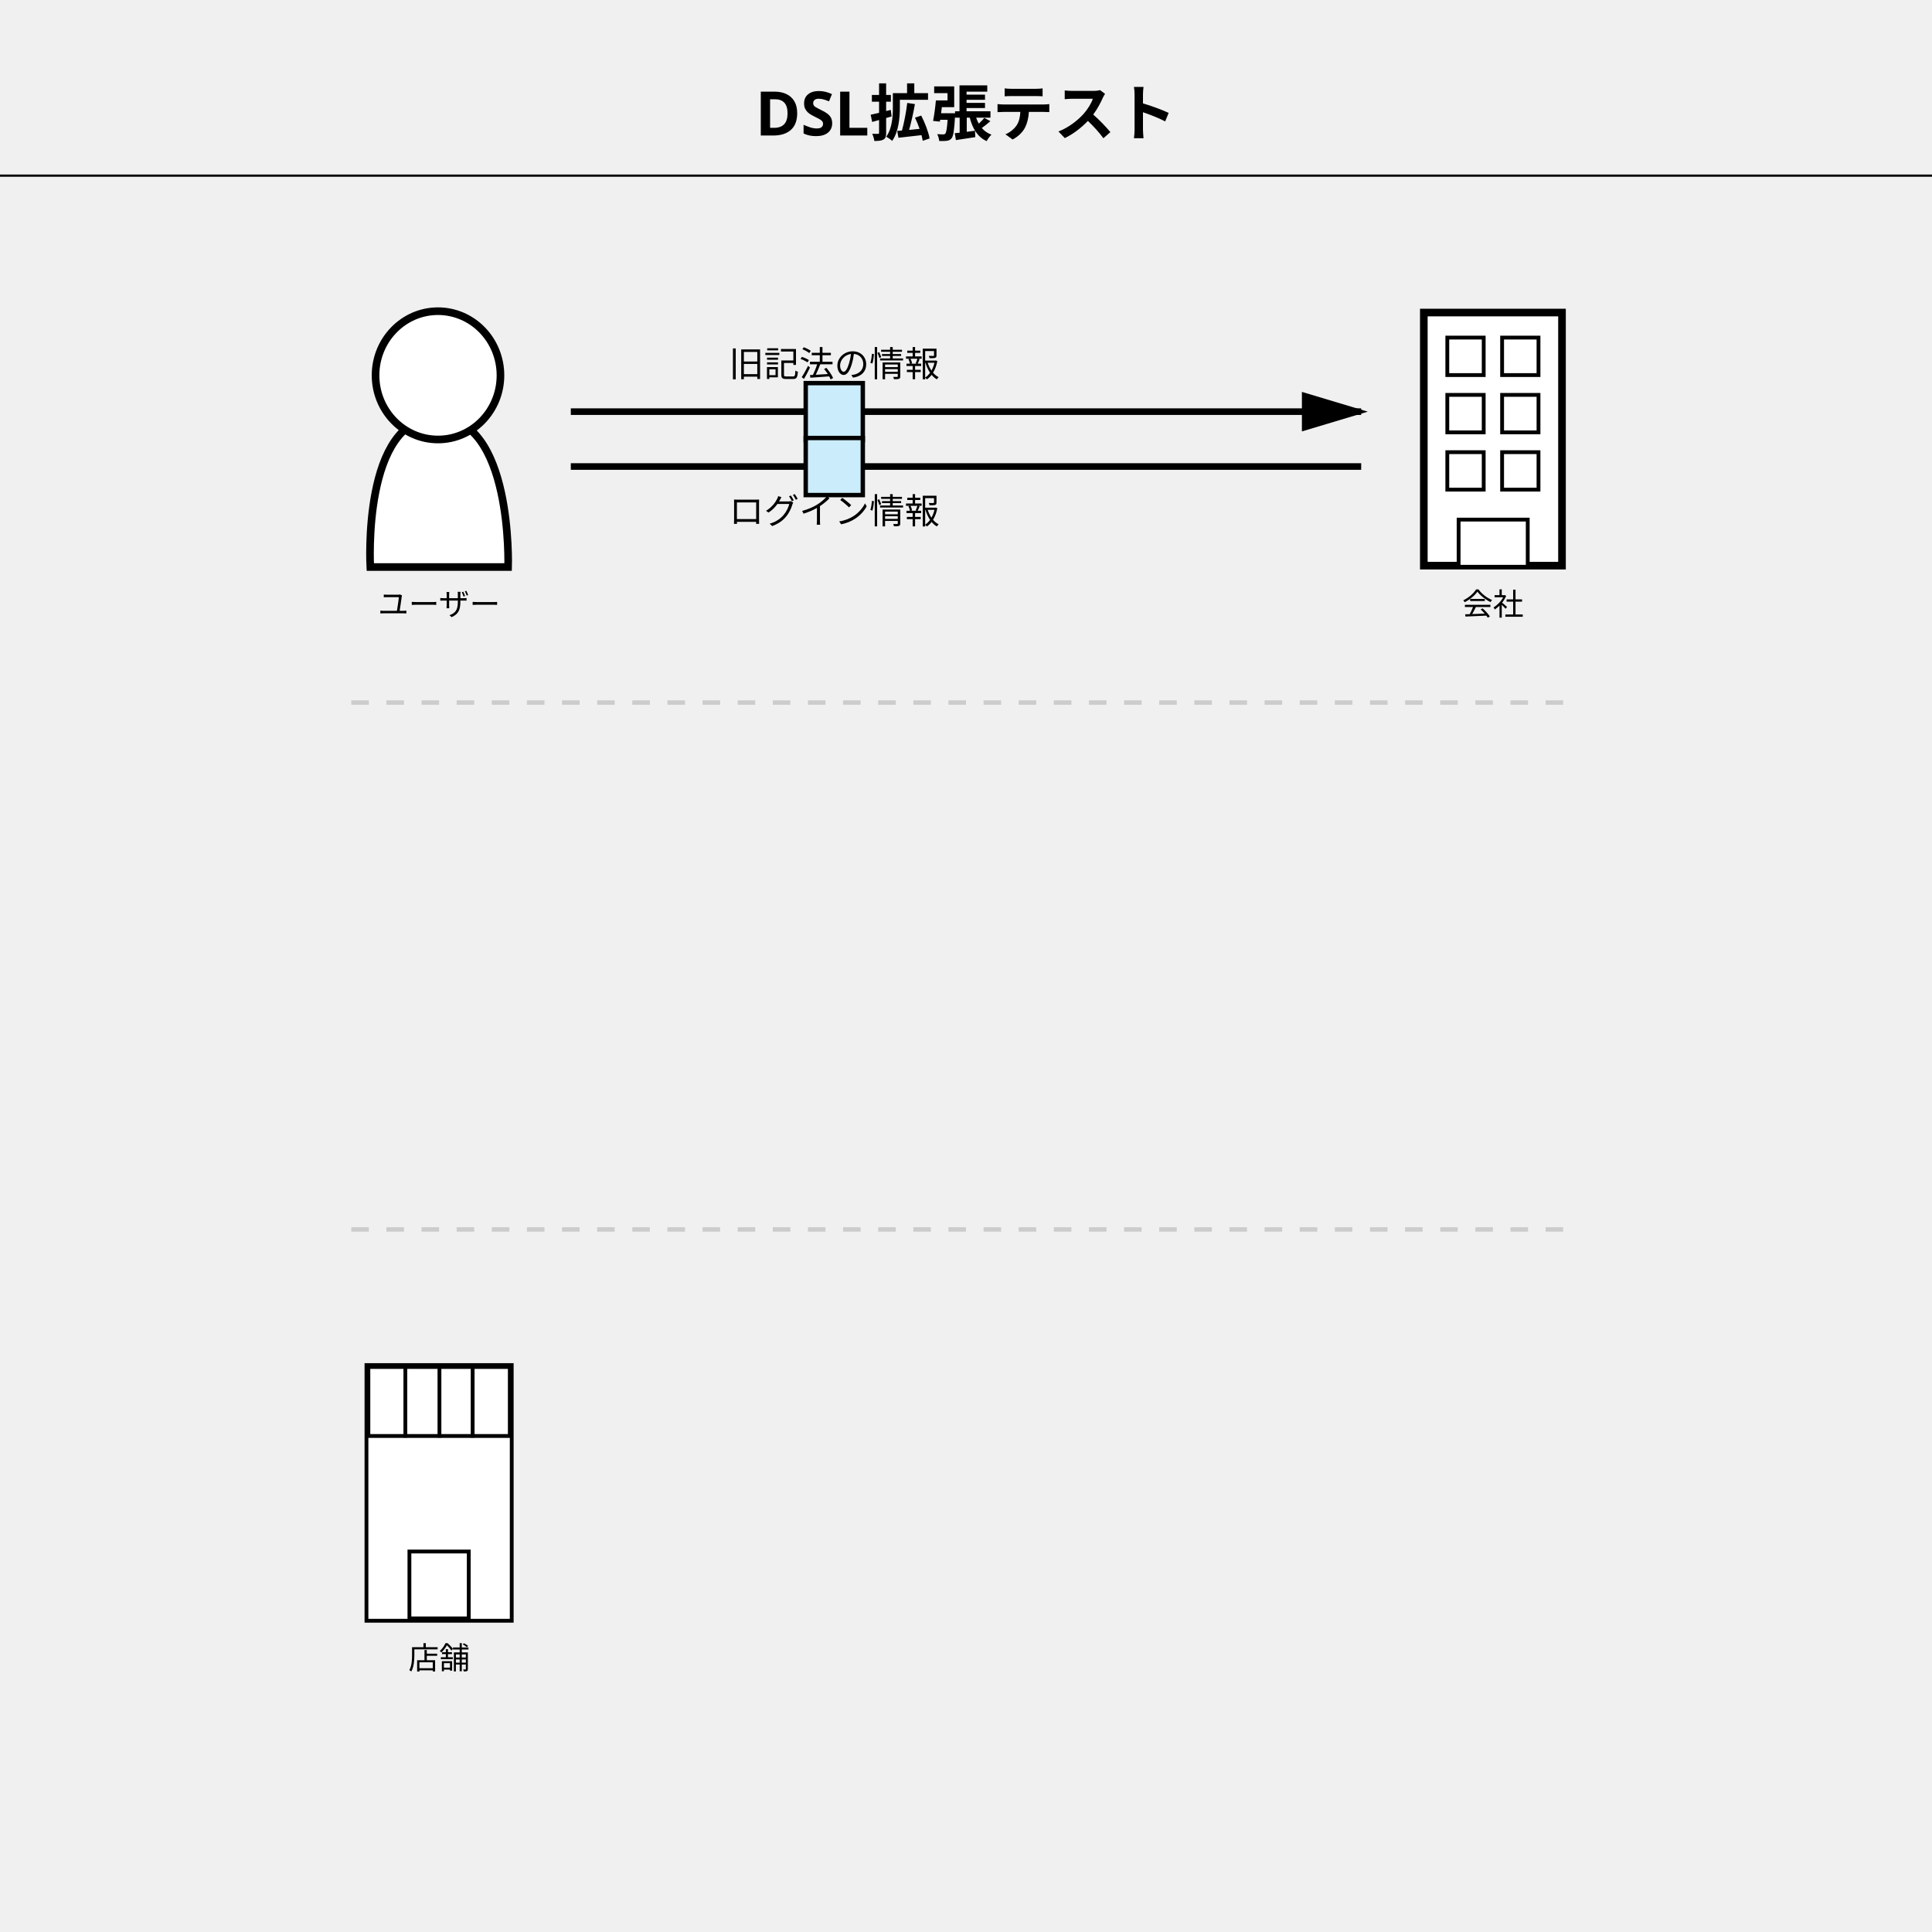
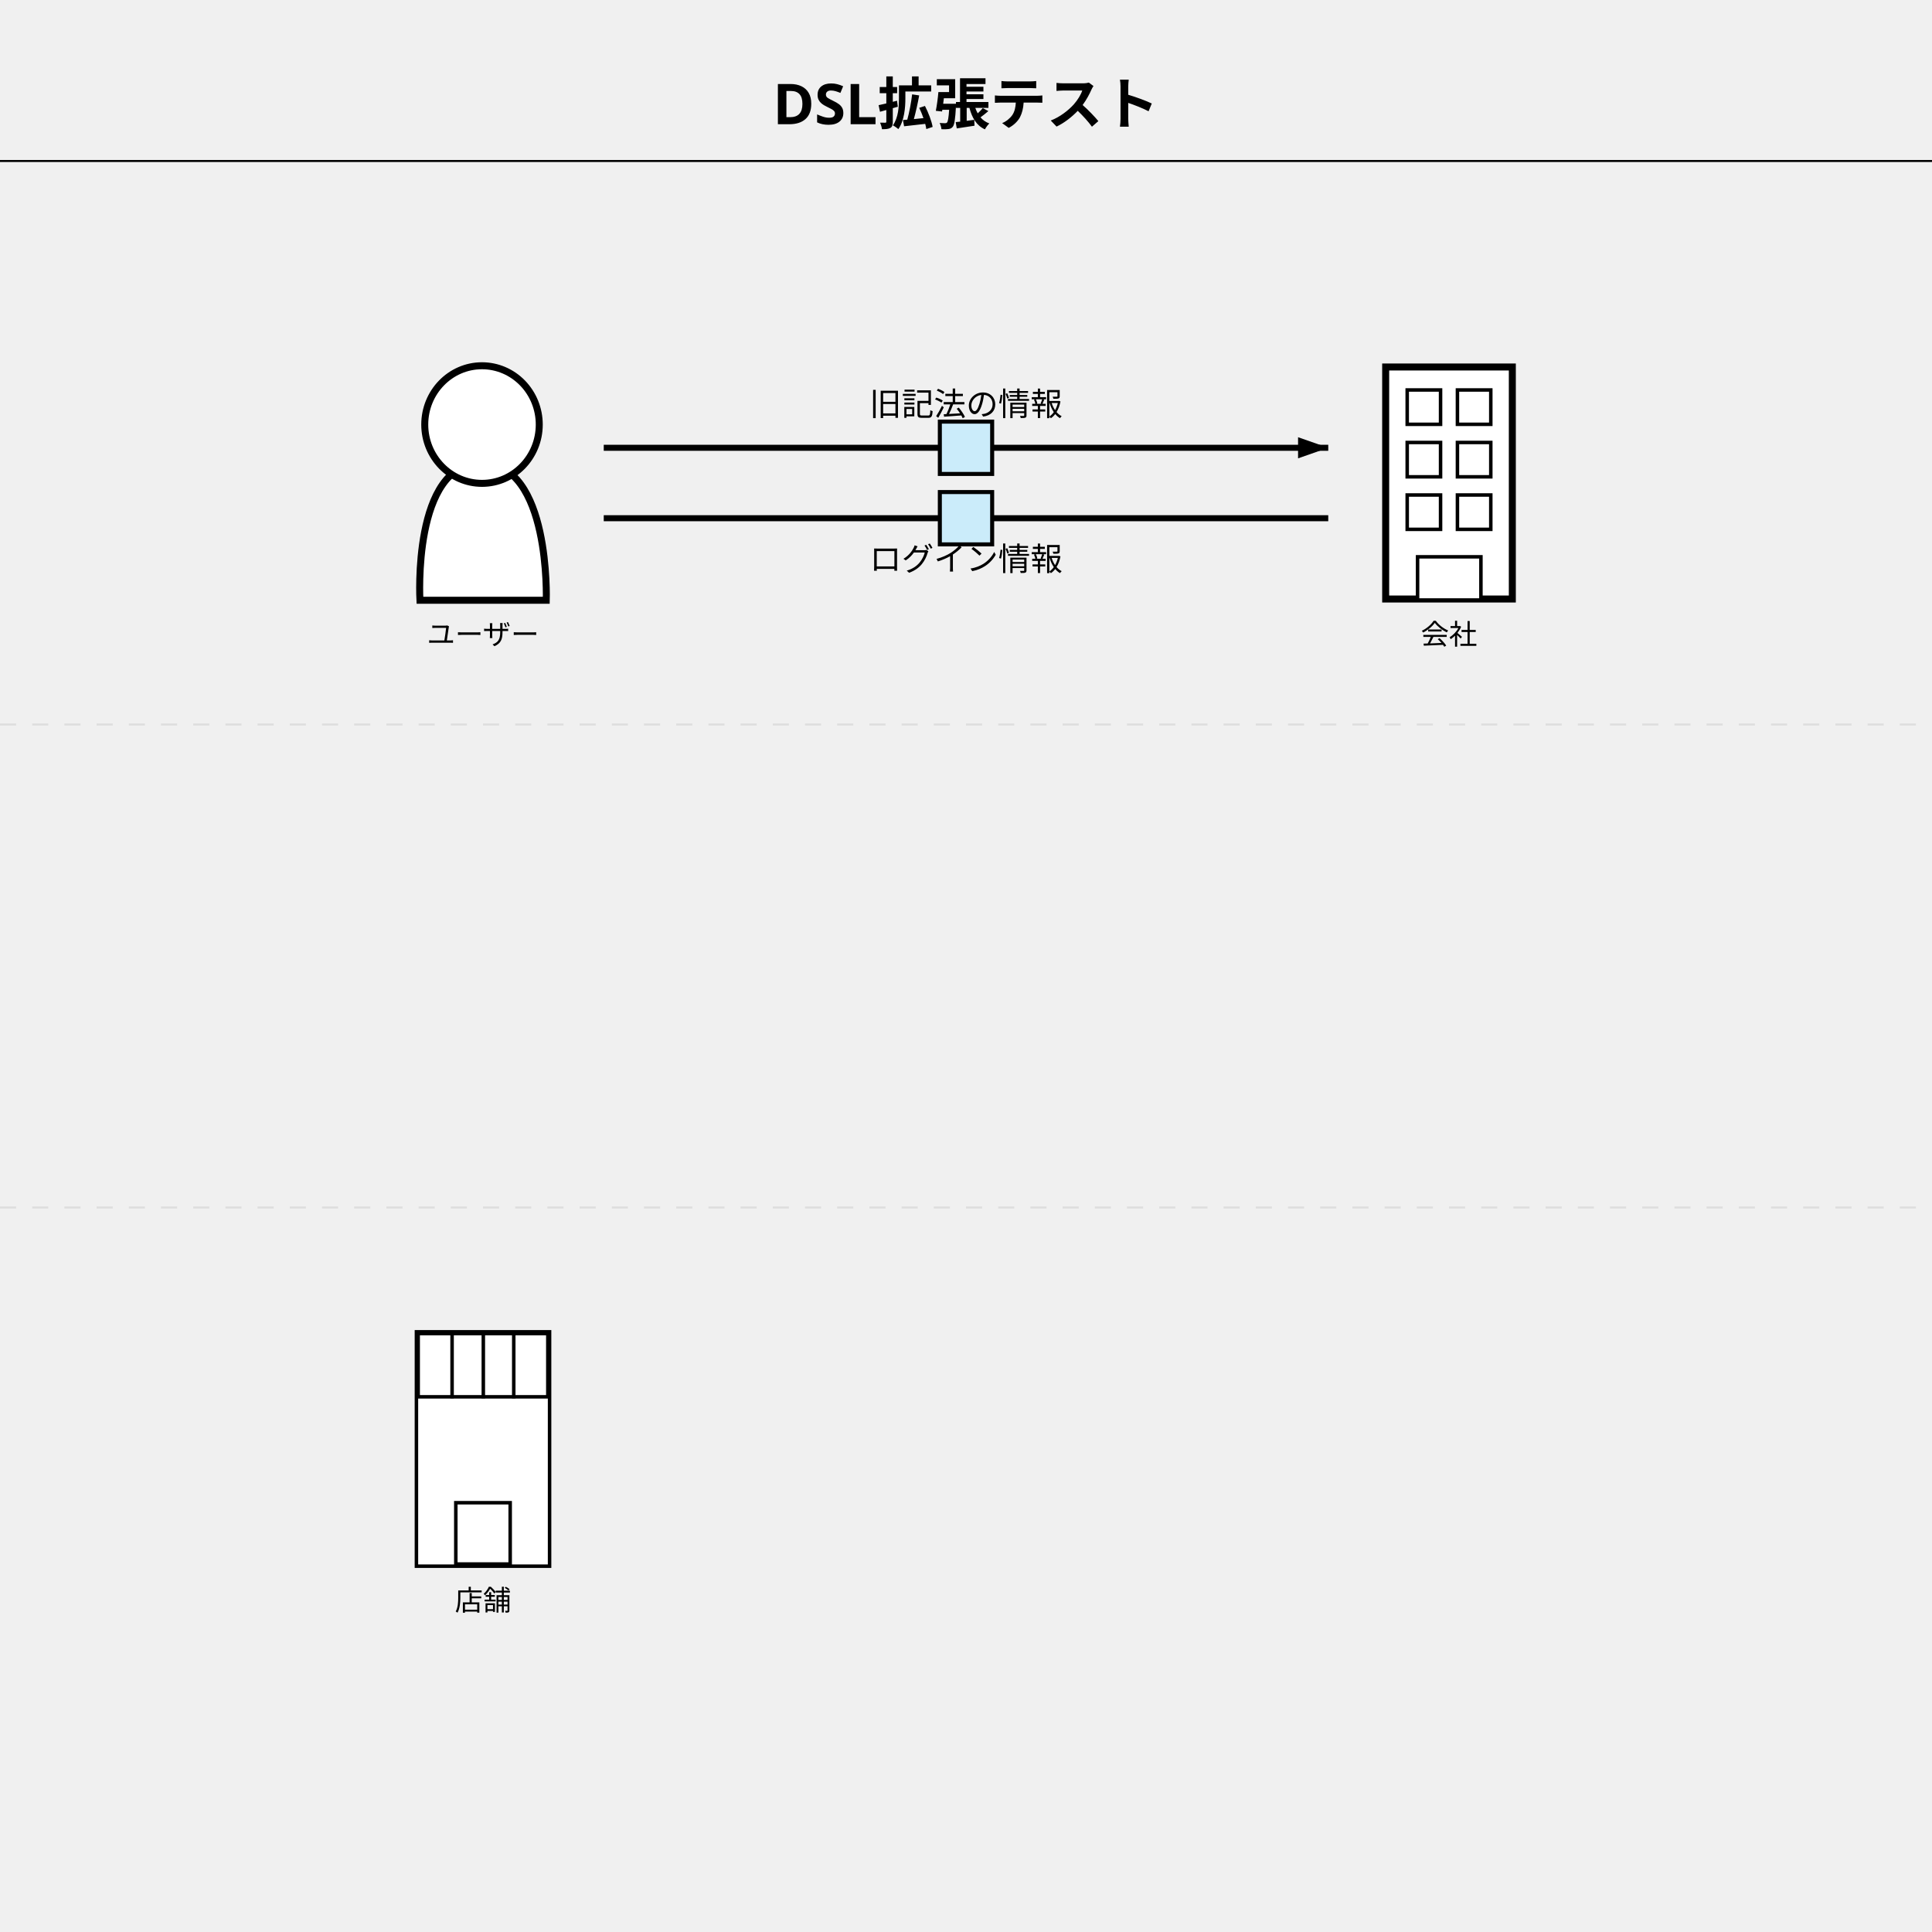
- <svg xmlns="http://www.w3.org/2000/svg" version="1.1" viewBox="0.0 0.0 880.0 880.0" width="880" height="880">
-   <text x="440.0" y="40" font-size="28" font-family="sans-serif" font-weight="bold" fill="#000000" text-anchor="middle" dominant-baseline="hanging">DSL拡張テスト</text>
-   <line x1="0" y1="80" x2="880.0" y2="80" stroke="#000000" stroke-width="1" />
+ <svg xmlns="http://www.w3.org/2000/svg" version="1.1" viewBox="0.0 0.0 960.0 960.0" width="960" height="960">
+   <text x="480.0" y="40" font-size="28" font-family="sans-serif" font-weight="bold" fill="#000000" text-anchor="middle" dominant-baseline="hanging">DSL拡張テスト</text>
+   <line x1="0" y1="80" x2="960.0" y2="80" stroke="#000000" stroke-width="1" />
  <defs>
-     <marker id="marker_object" markerWidth="10" markerHeight="10" refX="9" refY="3" orient="auto" markerUnits="strokeWidth">
-       <path d="M 0,0 L 10,3 L 0,6 Z" fill="#000000" />
+     <marker id="marker_object" markerWidth="5" markerHeight="3.5" refX="5" refY="1.75" orient="auto" markerUnits="strokeWidth">
+       <path d="M 0,0 L 5,1.75 L 0,3.5 Z" fill="#000000" />
    </marker>
-     <marker id="marker_money" markerWidth="10" markerHeight="10" refX="9" refY="3" orient="auto" markerUnits="strokeWidth">
-       <path d="M 0,0 L 10,3 L 0,6 Z" fill="#000000" />
+     <marker id="marker_money" markerWidth="5" markerHeight="3.5" refX="5" refY="1.75" orient="auto" markerUnits="strokeWidth">
+       <path d="M 0,0 L 5,1.75 L 0,3.5 Z" fill="#000000" />
    </marker>
-     <marker id="marker_information" markerWidth="10" markerHeight="10" refX="9" refY="3" orient="auto" markerUnits="strokeWidth">
-       <path d="M 0,0 L 10,3 L 0,6 Z" fill="#000000" />
+     <marker id="marker_information" markerWidth="5" markerHeight="3.5" refX="5" refY="1.75" orient="auto" markerUnits="strokeWidth">
+       <path d="M 0,0 L 5,1.75 L 0,3.5 Z" fill="#000000" />
    </marker>
-     <marker id="marker_other" markerWidth="10" markerHeight="10" refX="9" refY="3" orient="auto" markerUnits="strokeWidth">
-       <path d="M 0,0 L 10,3 L 0,6 Z" fill="#000000" />
+     <marker id="marker_other" markerWidth="5" markerHeight="3.5" refX="5" refY="1.75" orient="auto" markerUnits="strokeWidth">
+       <path d="M 0,0 L 5,1.75 L 0,3.5 Z" fill="#000000" />
    </marker>
  </defs>
-   <g id="background_grid" stroke="#cccccc" stroke-width="2" stroke-dasharray="8,8">
-     <line x1="160.0" y1="320.0" x2="720.0" y2="320.0" />
-     <line x1="160.0" y1="560.0" x2="720.0" y2="560.0" />
+   <g id="grid_lines">
+     <line x1="0" y1="360.0" x2="960.0" y2="360.0" stroke="#dddddd" stroke-width="1" stroke-dasharray="8,8" />
+     <line x1="0" y1="600.0" x2="960.0" y2="600.0" stroke="#dddddd" stroke-width="1" stroke-dasharray="8,8" />
  </g>
  <g id="entities">
    <g id="entity_0">
-       <g transform="translate(140.0, 140.0)">
+       <g transform="translate(180.0, 180.0)">
        <g transform="translate(26.79084, 0.0)">
          <g transform="scale(3.282149, 3.282149)">
            <g transform="translate(-94.88189,-130.2193)">
              <g id="g1824">
                <path style="fill:none;stroke:none;stroke-width:0.998;stroke-linecap:round;stroke-linejoin:round" d="M 94.916,148.5 V 130.478 H 105 115.084 V 148.5 166.522 H 105 94.916 Z" id="path1111" />
                <g id="g1700" transform="translate(73.28155,-29.02709)">
                  <path fill="#ffffff" d="m 22.17,195.279 h 19.128 c 0,0 0.679,-20.77 -9.815,-20.77 -10.494,0 -9.313,20.77 -9.313,20.77 z" fill-rule="evenodd" id="path87" style="fill:none;stroke-width:0.265" />
                  <path stroke="#000000" stroke-width="1.058" stroke-miterlimit="400" stroke-linecap="butt" d="m 22.17,195.279 h 19.128 c 0,0 0.679,-20.77 -9.815,-20.77 -10.494,0 -9.313,20.77 -9.313,20.77 z" fill-rule="evenodd" id="path89" style="fill:#ffffff" />
                  <path fill="#ffffff" d="m 22.9,168.679 c 0,-4.917 3.881,-8.903 8.668,-8.903 2.299,0 4.504,0.938 6.129,2.608 1.626,1.67 2.539,3.934 2.539,6.295 0,4.917 -3.881,8.903 -8.668,8.903 -4.787,0 -8.668,-3.986 -8.668,-8.903 z" fill-rule="evenodd" id="path91" style="fill:none;stroke-width:0.265" />
                  <path stroke="#000000" stroke-width="1.058" stroke-miterlimit="400" stroke-linecap="butt" d="m 22.9,168.679 c 0,-4.917 3.881,-8.903 8.668,-8.903 2.299,0 4.504,0.938 6.129,2.608 1.626,1.67 2.539,3.934 2.539,6.295 0,4.917 -3.881,8.903 -8.668,8.903 -4.787,0 -8.668,-3.986 -8.668,-8.903 z" fill-rule="evenodd" id="path93" style="fill:#ffffff" />
                </g>
              </g>
            </g>
          </g>
        </g>
      </g>
-       <text x="200.0" y="268.0" font-size="14" font-family="sans-serif" text-anchor="middle" dominant-baseline="text-before-edge" fill="#000000" word-spacing="0" letter-spacing="0" style="white-space: pre-wrap; word-wrap: break-word;">ユーザー</text>
+       <text x="240.0" y="308.0" font-size="14" font-family="sans-serif" text-anchor="middle" dominant-baseline="text-before-edge" fill="#000000">
+         <tspan x="240.0" dy="0">ユーザー</tspan>
+       </text>
    </g>
    <g id="entity_1">
-       <g transform="translate(620.0, 140.0)">
+       <g transform="translate(660.0, 180.0)">
        <g transform="translate(26.79084, 0.0)">
          <g transform="scale(3.282149, 3.282149)">
            <g transform="translate(-94.88189,-130.2193)">
              <path style="fill:none;stroke:none;stroke-width:0.998;stroke-linecap:round;stroke-linejoin:round" d="M 94.916,148.5 V 130.478 H 105 115.084 V 148.5 166.522 H 105 94.916 Z" id="path1111" />
              <g id="g2207" transform="translate(88.33292,-53.07004)">
                <path fill="#ffffff" d="M 7.08,184.008 H 26.255 v 35.125 H 7.08 Z" fill-rule="evenodd" id="path413" style="fill:#ffffff;stroke:#000000;stroke-width:0.265" />
                <path stroke="#000000" stroke-width="1.058" stroke-miterlimit="400" stroke-linecap="butt" d="M 7.08,184.008 H 26.255 v 35.125 H 7.08 Z" fill-rule="evenodd" id="path415" style="fill:#ffffff;stroke:#000000" />
                <path fill="#ffffff" d="m 10.339,187.485 h 5.05 v 5.2 h -5.05 z" fill-rule="evenodd" id="path417" style="fill:#ffffff;stroke:#000000;stroke-width:0.265" />
                <path stroke="#000000" stroke-width="0.529" stroke-miterlimit="400" stroke-linecap="butt" d="m 10.339,187.485 h 5.05 v 5.2 h -5.05 z" fill-rule="evenodd" id="path419" style="fill:#ffffff;stroke:#000000" />
                <path fill="#ffffff" d="m 17.944,187.485 h 5.05 v 5.2 h -5.05 z" fill-rule="evenodd" id="path421" style="fill:#ffffff;stroke:#000000;stroke-width:0.265" />
                <path stroke="#000000" stroke-width="0.529" stroke-miterlimit="400" stroke-linecap="butt" d="m 17.944,187.485 h 5.05 v 5.2 h -5.05 z" fill-rule="evenodd" id="path423" style="fill:#ffffff;stroke:#000000" />
                <path fill="#ffffff" d="m 10.339,195.435 h 5.05 v 5.2 h -5.05 z" fill-rule="evenodd" id="path425" style="fill:#ffffff;stroke:#000000;stroke-width:0.265" />
                <path stroke="#000000" stroke-width="0.529" stroke-miterlimit="400" stroke-linecap="butt" d="m 10.339,195.435 h 5.05 v 5.2 h -5.05 z" fill-rule="evenodd" id="path427" style="fill:#ffffff;stroke:#000000" />
                <path fill="#ffffff" d="m 17.944,195.435 h 5.05 v 5.2 h -5.05 z" fill-rule="evenodd" id="path429" style="fill:#ffffff;stroke:#000000;stroke-width:0.265" />
                <path stroke="#000000" stroke-width="0.529" stroke-miterlimit="400" stroke-linecap="butt" d="m 17.944,195.435 h 5.05 v 5.2 h -5.05 z" fill-rule="evenodd" id="path431" style="fill:#ffffff;stroke:#000000" />
                <path fill="#ffffff" d="m 10.339,203.386 h 5.05 v 5.2 h -5.05 z" fill-rule="evenodd" id="path433" style="fill:#ffffff;stroke:#000000;stroke-width:0.265" />
                <path stroke="#000000" stroke-width="0.529" stroke-miterlimit="400" stroke-linecap="butt" d="m 10.339,203.386 h 5.05 v 5.2 h -5.05 z" fill-rule="evenodd" id="path435" style="fill:#ffffff;stroke:#000000" />
                <path fill="#ffffff" d="m 17.944,203.386 h 5.05 v 5.2 h -5.05 z" fill-rule="evenodd" id="path437" style="fill:#ffffff;stroke:#000000;stroke-width:0.265" />
                <path stroke="#000000" stroke-width="0.529" stroke-miterlimit="400" stroke-linecap="butt" d="m 17.944,203.386 h 5.05 v 5.2 h -5.05 z" fill-rule="evenodd" id="path439" style="fill:#ffffff;stroke:#000000" />
                <path fill="#000000" fill-opacity="0" d="M 11.908,212.744 H 21.5 v 6.542 h -9.592 z" fill-rule="evenodd" id="path441" style="fill:#ffffff;stroke:#000000;stroke-width:0.265" />
                <path stroke="#000000" stroke-width="0.529" stroke-miterlimit="400" stroke-linecap="butt" d="M 11.908,212.744 H 21.5 v 6.542 h -9.592 z" fill-rule="evenodd" id="path443" style="fill:#ffffff;stroke:#000000" />
              </g>
            </g>
          </g>
        </g>
      </g>
-       <text x="680.0" y="268.0" font-size="14" font-family="sans-serif" text-anchor="middle" dominant-baseline="text-before-edge" fill="#000000" word-spacing="0" letter-spacing="0" style="white-space: pre-wrap; word-wrap: break-word;">会社</text>
+       <text x="720.0" y="308.0" font-size="14" font-family="sans-serif" text-anchor="middle" dominant-baseline="text-before-edge" fill="#000000">
+         <tspan x="720.0" dy="0">会社</tspan>
+       </text>
    </g>
    <g id="entity_2">
-       <g transform="translate(140.0, 620.0)">
+       <g transform="translate(180.0, 660.0)">
        <g transform="translate(26.79084, 0.0)">
          <g transform="scale(3.282149, 3.282149)">
            <g transform="translate(-94.88189,-130.2193)">
              <g id="g28378" transform="translate(38.91812,2.509739)">
                <path stroke="#000000" stroke-width="1.058" stroke-miterlimit="400" stroke-linecap="butt" d="m 56.268,128.514 h 19.628 v 34.953 H 56.268 Z" fill-rule="evenodd" id="path563" />
                <path fill="#ffffff" d="m 56.268,128.514 h 19.628 v 34.953 H 56.268 Z" fill-rule="evenodd" id="path561" style="stroke-width:0.265" />
                <path stroke="#000000" stroke-width="0.529" stroke-miterlimit="400" stroke-linecap="butt" d="m 56.268,128.514 h 19.628 v 9.576 H 56.268 Z" fill-rule="evenodd" id="path567" style="fill:#ffffff;stroke:#000000" />
                <path fill="#000000" fill-opacity="0" d="m 56.268,128.514 h 19.628 v 9.576 H 56.268 Z" fill-rule="evenodd" id="path565" style="stroke-width:0.265" />
                <path fill="#000000" fill-opacity="0" d="m 61.965,154.123 h 8.233 v 9.281 h -8.233 z" fill-rule="evenodd" id="path569" style="stroke-width:0.265" />
                <path fill="#000000" fill-opacity="0" d="m 61.401,128.115 v 10.207" fill-rule="evenodd" id="path573" style="stroke-width:0.265" />
                <path stroke="#000000" stroke-width="0.529" stroke-miterlimit="400" stroke-linecap="butt" d="m 61.401,128.115 v 10.207" fill-rule="evenodd" id="path575" />
                <path fill="#000000" fill-opacity="0" d="m 66.131,128.115 v 10.207" fill-rule="evenodd" id="path577" style="stroke-width:0.265" />
                <path stroke="#000000" stroke-width="0.529" stroke-miterlimit="400" stroke-linecap="butt" d="m 66.131,128.115 v 10.207" fill-rule="evenodd" id="path579" />
                <path fill="#000000" fill-opacity="0" d="m 70.738,128.115 v 10.207" fill-rule="evenodd" id="path581" style="stroke-width:0.265" />
                <path stroke="#000000" stroke-width="0.529" stroke-miterlimit="400" stroke-linecap="butt" d="m 70.738,128.115 v 10.207" fill-rule="evenodd" id="path583" />
                <path stroke="#000000" stroke-width="0.529" stroke-miterlimit="400" stroke-linecap="butt" d="m 61.965,154.123 h 8.233 v 9.281 h -8.233 z" fill-rule="evenodd" id="path571" style="fill:#ffffff" />
              </g>
            </g>
          </g>
        </g>
      </g>
-       <text x="200.0" y="748.0" font-size="14" font-family="sans-serif" text-anchor="middle" dominant-baseline="text-before-edge" fill="#000000" word-spacing="0" letter-spacing="0" style="white-space: pre-wrap; word-wrap: break-word;">店舗</text>
+       <text x="240.0" y="788.0" font-size="14" font-family="sans-serif" text-anchor="middle" dominant-baseline="text-before-edge" fill="#000000">
+         <tspan x="240.0" dy="0">店舗</tspan>
+       </text>
    </g>
  </g>
  <g id="arrows">
    <g id="arrow_3">
-       <path d="M 260.0,187.5 L 320.0,187.5 L 440.0,187.5 L 560.0,187.5 L 620.0,187.5" stroke="#000000" stroke-width="3" fill="none" stroke-linejoin="round" marker-end="url(#marker_information)" />
-       <text x="380.0" y="171.5" font-size="16" font-family="sans-serif" fill="#000000" text-anchor="middle" style="white-space: pre-wrap; word-wrap: break-word;">旧記法の情報</text>
-       <rect x="367.0" y="174.5" width="26" height="26" fill="#cbecfa" stroke="#000000" stroke-width="2" />
+       <path d="M 300.0,222.5 L 660.0,222.5" stroke="#000000" stroke-width="3" fill="none" stroke-linejoin="round" marker-end="url(#marker_information)" />
+       <text x="480.0" y="206.5" font-size="16" font-family="sans-serif" fill="#000000" text-anchor="middle">
+         <tspan x="480.0" dy="0">旧記法の情報</tspan>
+       </text>
+       <rect x="467.0" y="209.5" width="26" height="26" fill="#cbecfa" stroke="#000000" stroke-width="2" />
    </g>
-     <g id="arrow_4">
-       <path d="M 260.0,212.5 L 320.0,212.5 L 440.0,212.5 L 560.0,212.5 L 620.0,212.5" stroke="#000000" stroke-width="3" fill="none" stroke-linejoin="round" marker-end="url(#marker_info)" />
-       <text x="380.0" y="238.5" font-size="16" font-family="sans-serif" fill="#000000" text-anchor="middle" style="white-space: pre-wrap; word-wrap: break-word;">ログイン情報</text>
-       <rect x="367.0" y="199.5" width="26" height="26" fill="#cbecfa" stroke="#000000" stroke-width="2" />
+     <g id="arrow_5">
+       <path d="M 300.0,257.5 L 660.0,257.5" stroke="#000000" stroke-width="3" fill="none" stroke-linejoin="round" marker-end="url(#marker_info)" />
+       <text x="480.0" y="283.5" font-size="16" font-family="sans-serif" fill="#000000" text-anchor="middle">
+         <tspan x="480.0" dy="0">ログイン情報</tspan>
+       </text>
+       <rect x="467.0" y="244.5" width="26" height="26" fill="#cbecfa" stroke="#000000" stroke-width="2" />
    </g>
  </g>
</svg>
